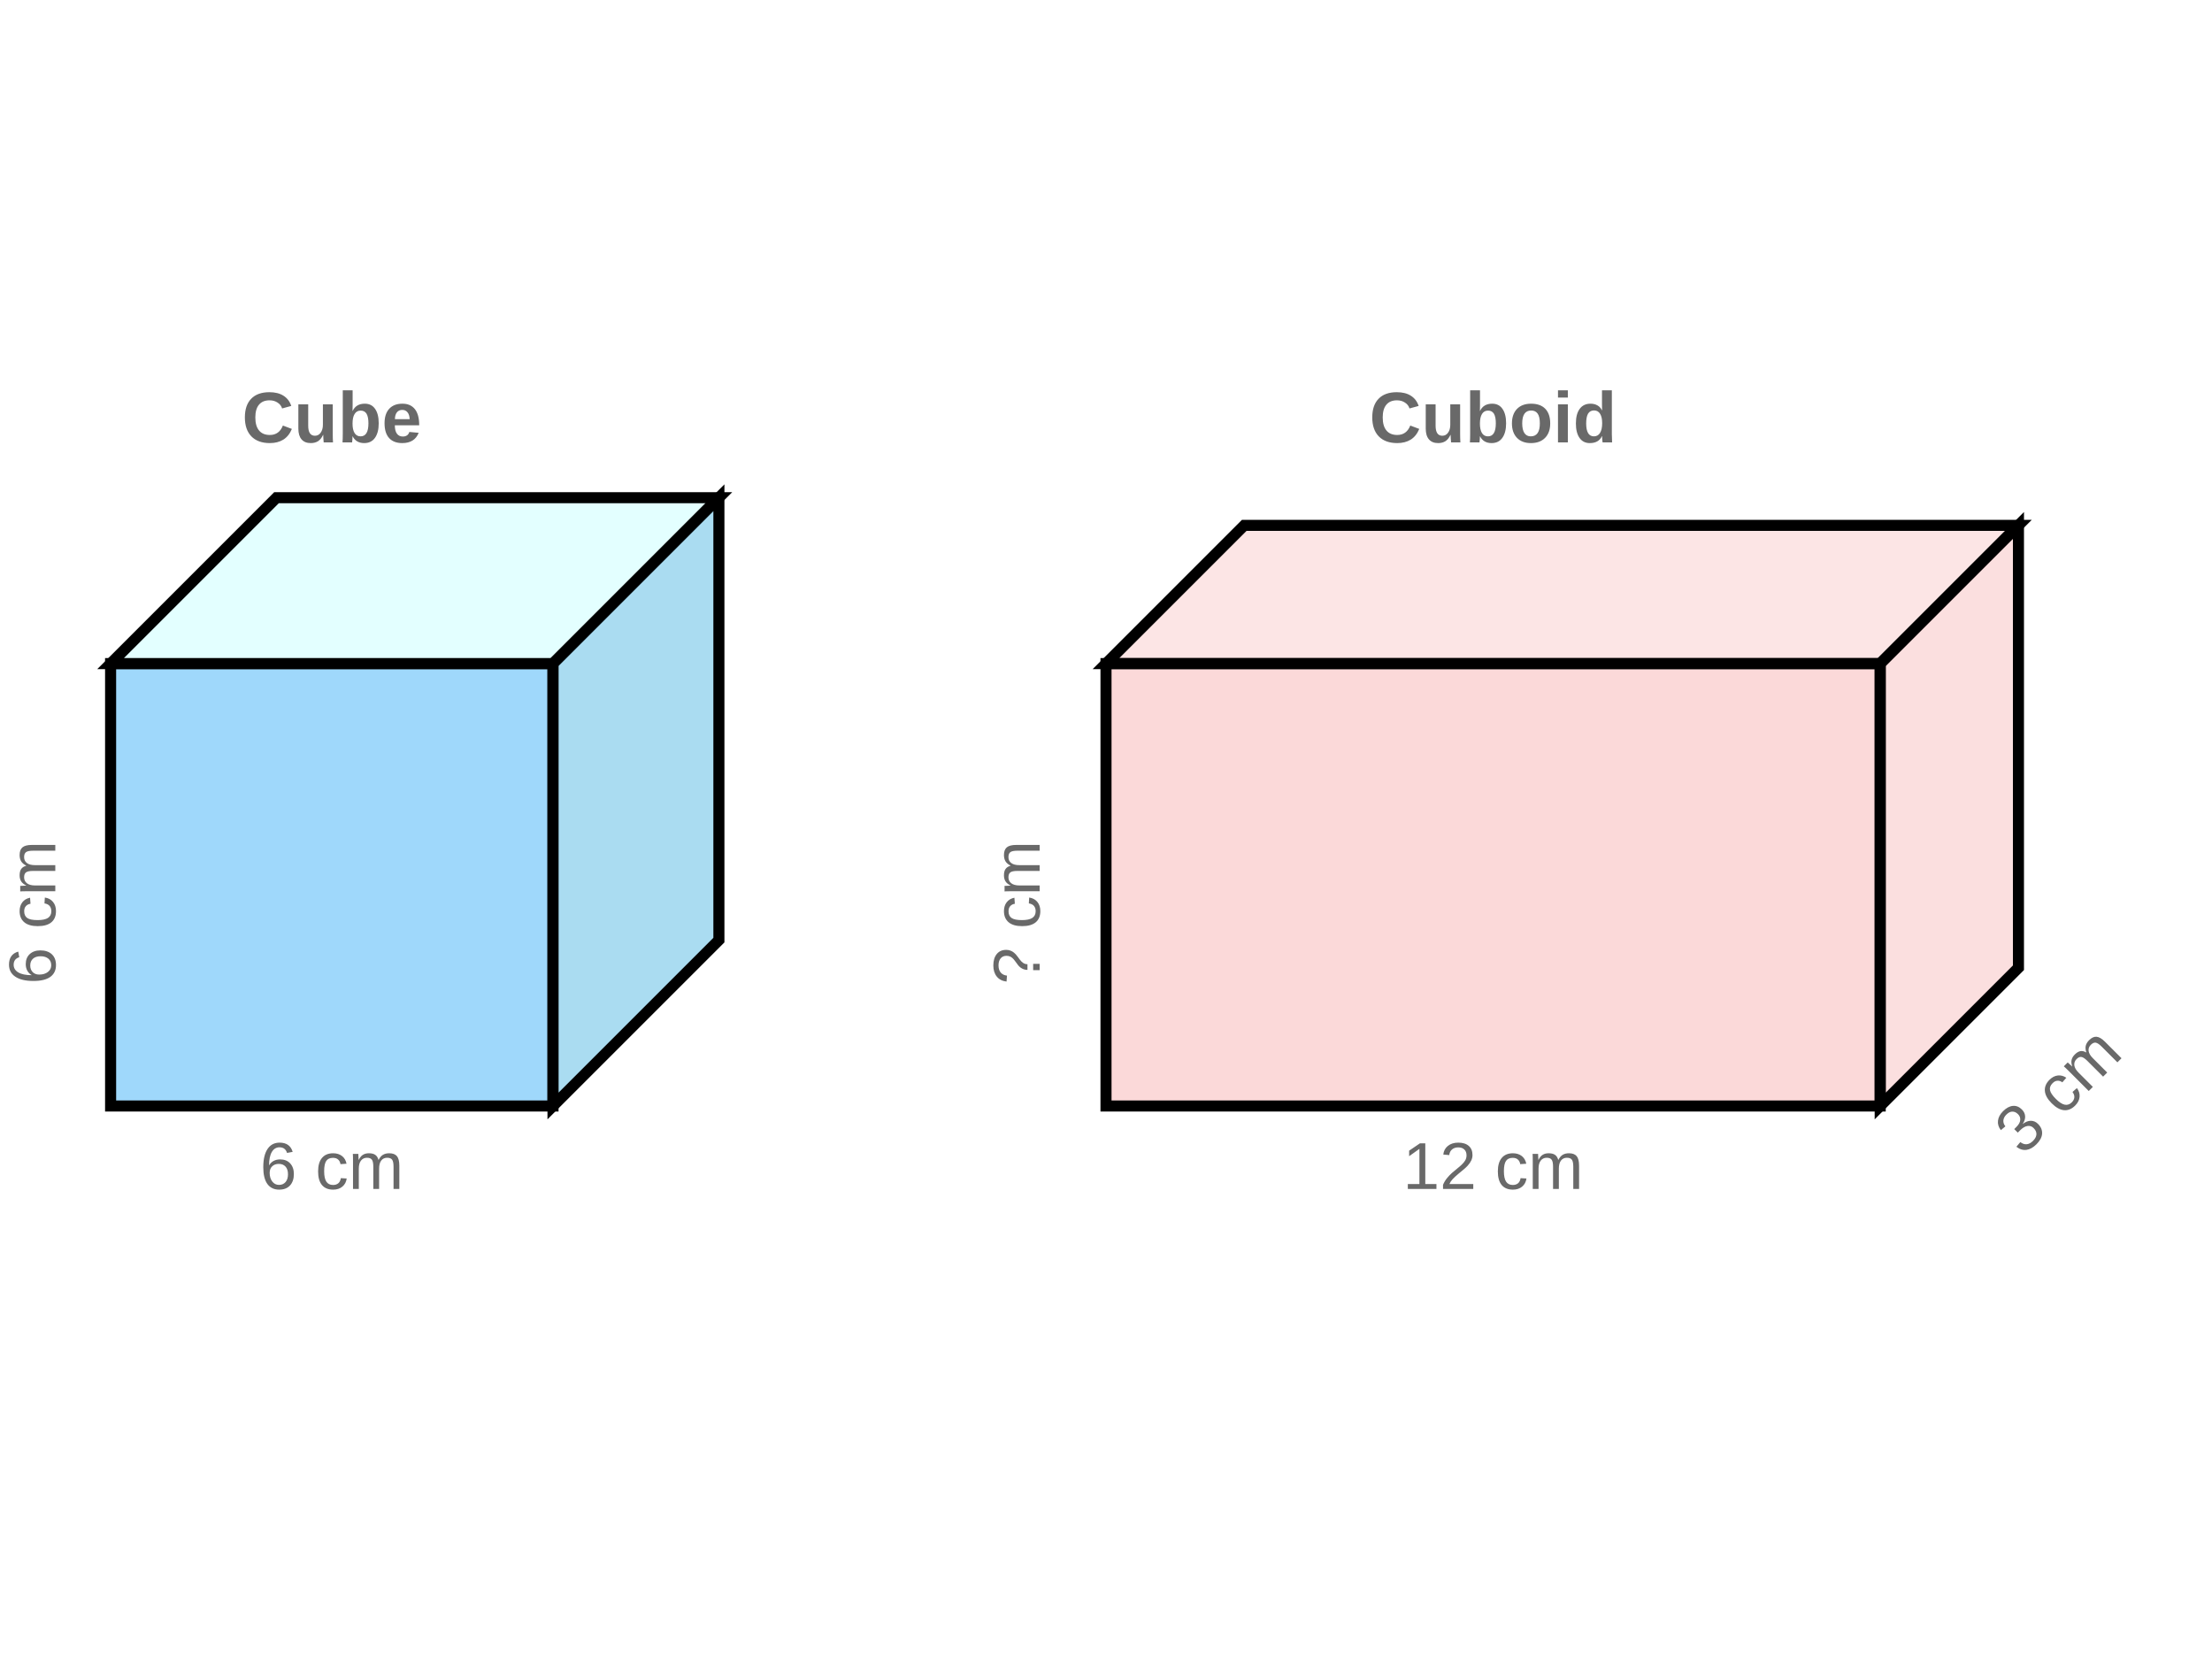
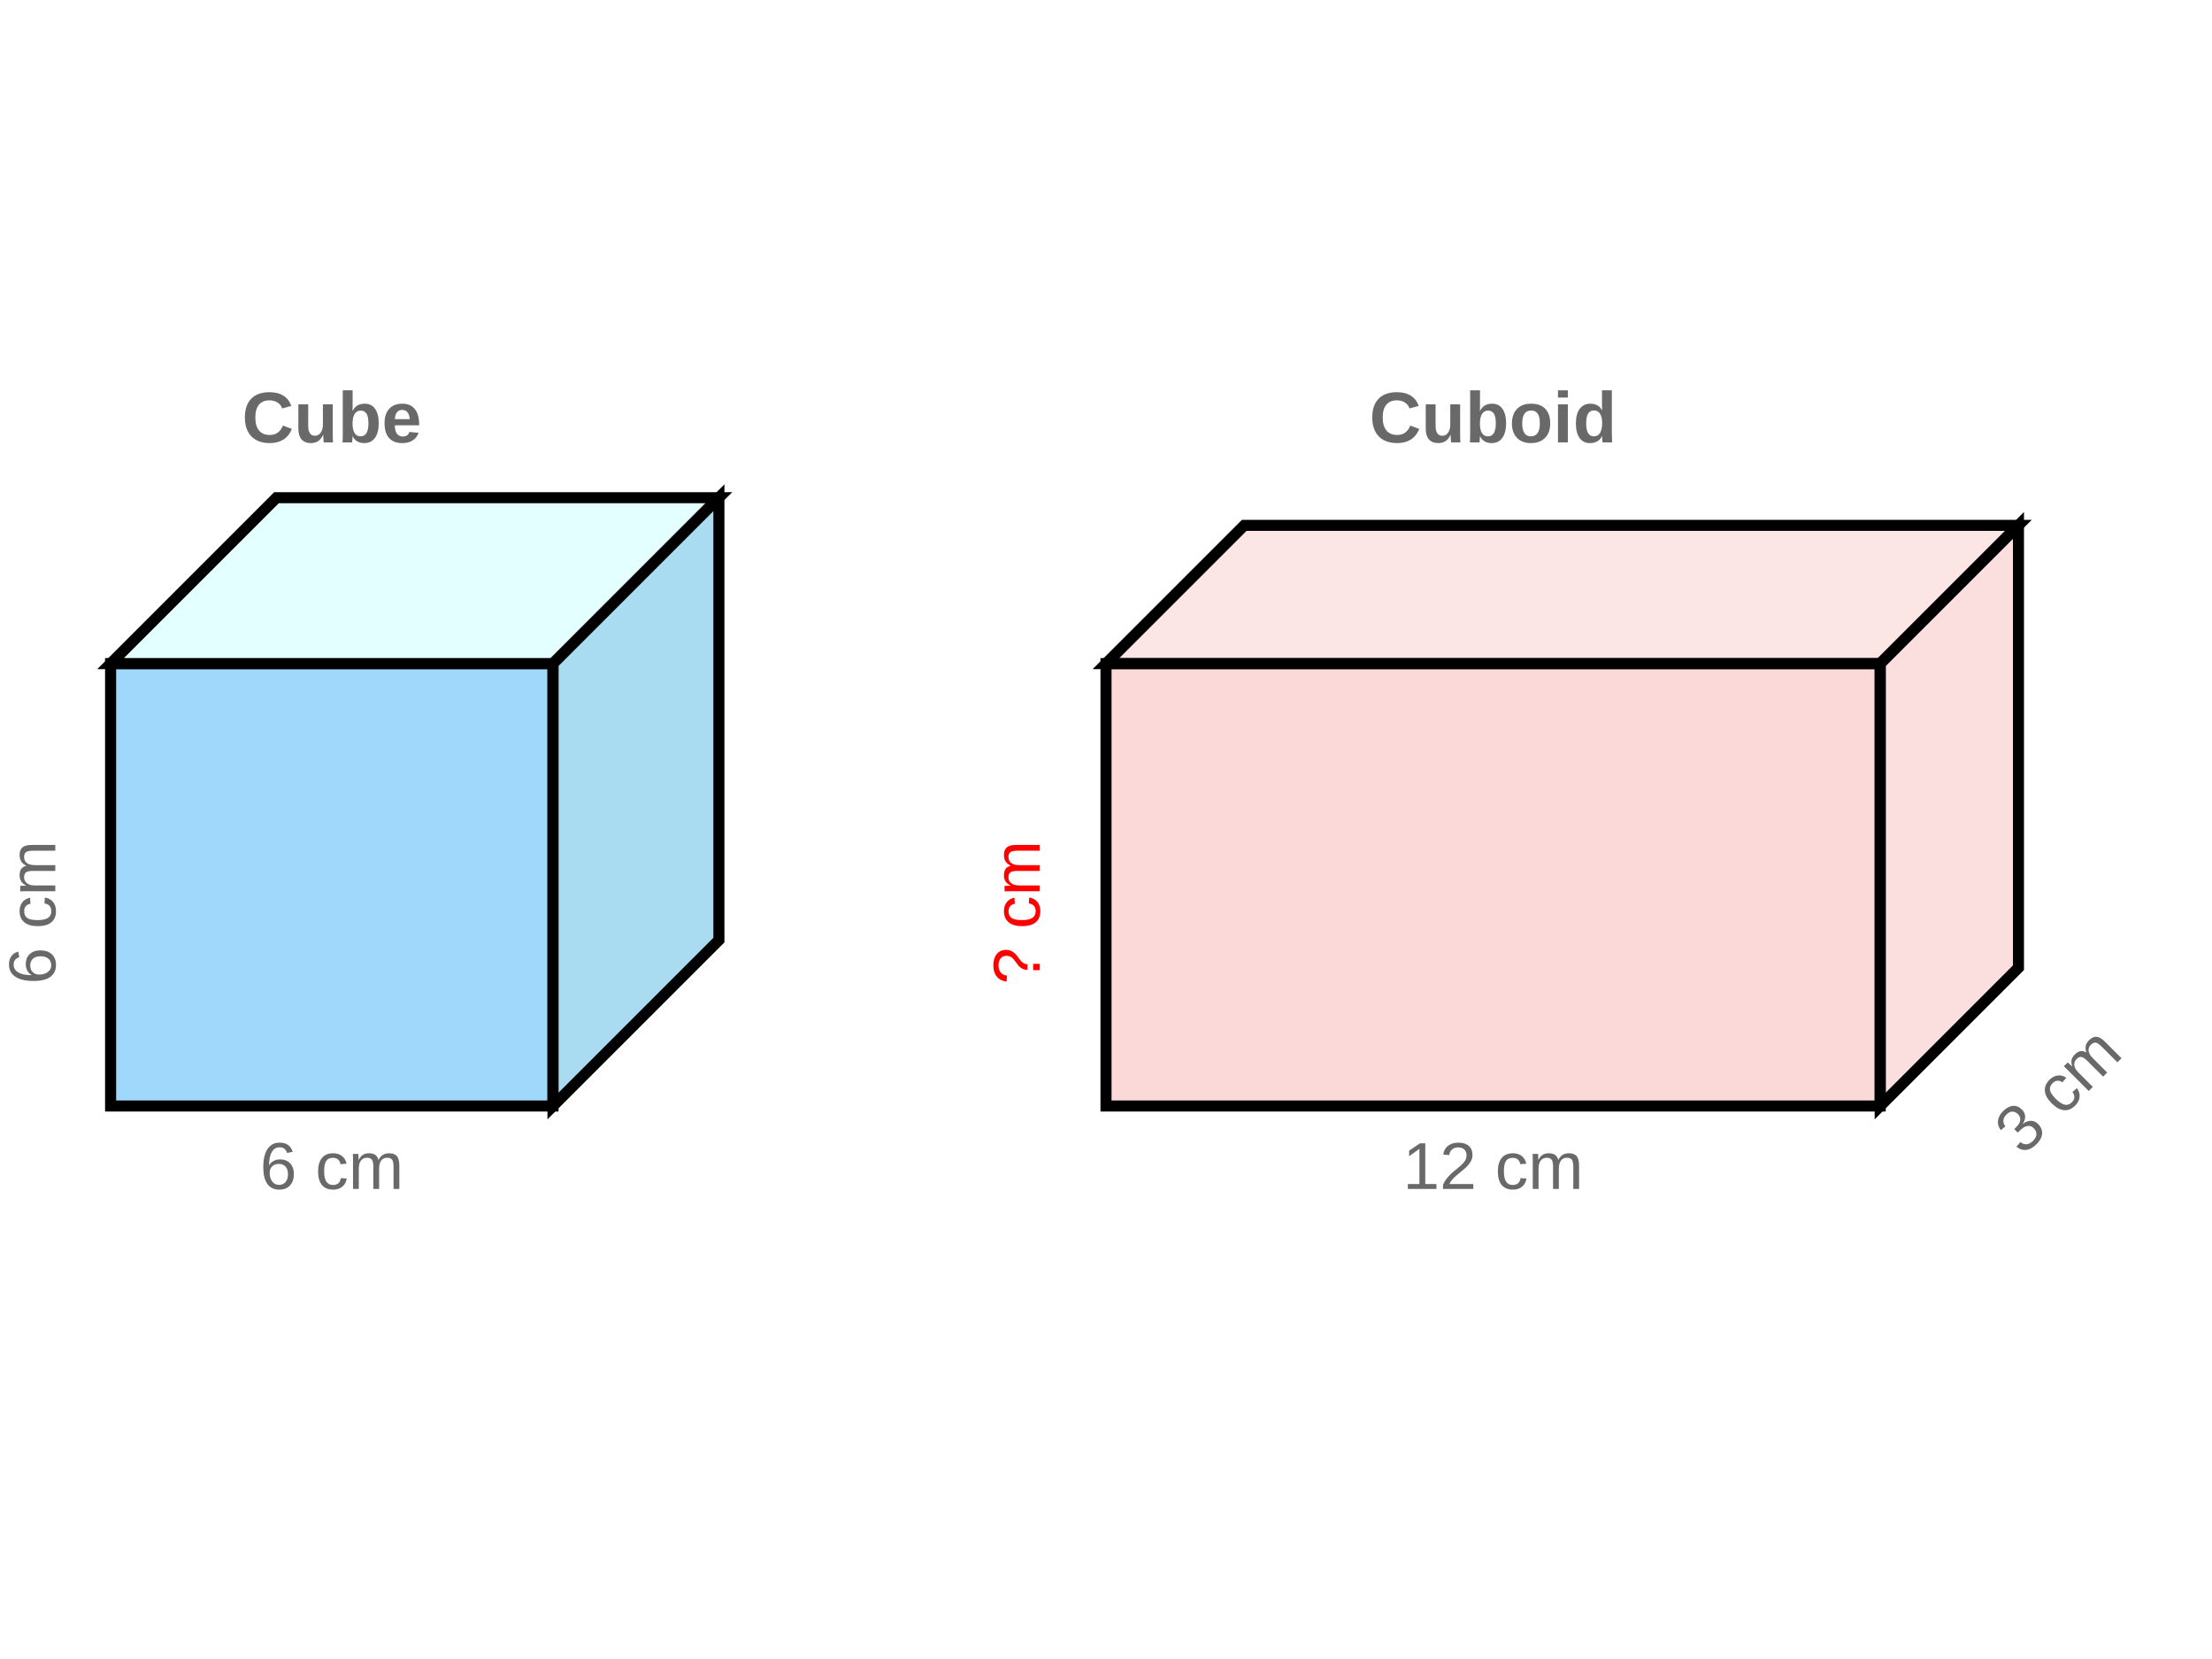
<svg xmlns="http://www.w3.org/2000/svg" viewBox="0 0 400 300">
  <path d="M 20 200 L 100 200 L 100 120 L 20 120 Z" fill="lightskyblue" fill-opacity="0.8" stroke="black" stroke-width="2" />
  <path d="M 20 120 L 100 120 L 130 90 L 50 90 Z" fill="lightcyan" fill-opacity="0.9" stroke="black" stroke-width="2" />
  <path d="M 100 200 L 130 170 L 130 90 L 100 120 Z" fill="skyblue" fill-opacity="0.7" stroke="black" stroke-width="2" />
  <text x="60" y="215" font-family="Arial" font-size="12" fill="dimgray" text-anchor="middle">6 cm</text>
  <text x="10" y="165" font-family="Arial" font-size="12" fill="dimgray" text-anchor="middle" transform="rotate(-90 10 165)">6 cm</text>
  <path d="M 200 200 L 340 200 L 340 120 L 200 120 Z" fill="lightcoral" fill-opacity="0.3" stroke="black" stroke-width="2" />
  <path d="M 200 120 L 340 120 L 365 95 L 225 95 Z" fill="lightcoral" fill-opacity="0.2" stroke="black" stroke-width="2" />
  <path d="M 340 200 L 365 175 L 365 95 L 340 120 Z" fill="lightcoral" fill-opacity="0.25" stroke="black" stroke-width="2" />
  <text x="270" y="215" font-family="Arial" font-size="12" fill="dimgray" text-anchor="middle">12 cm</text>
-   <text x="188" y="165" font-family="Arial" font-size="12" fill="dimgray" text-anchor="middle" transform="rotate(-90 188 165)">? cm</text>
+   <text x="188" y="165" font-family="Arial" font-size="12" fill="red" text-anchor="middle" transform="rotate(-90 188 165)">? cm</text>
  <text x="375" y="200" font-family="Arial" font-size="12" fill="dimgray" text-anchor="middle" transform="rotate(-45 375 200)">3 cm</text>
  <text x="60" y="80" font-family="Arial" font-size="13" fill="dimgray" text-anchor="middle" font-weight="bold">Cube</text>
  <text x="270" y="80" font-family="Arial" font-size="13" fill="dimgray" text-anchor="middle" font-weight="bold">Cuboid</text>
</svg>
